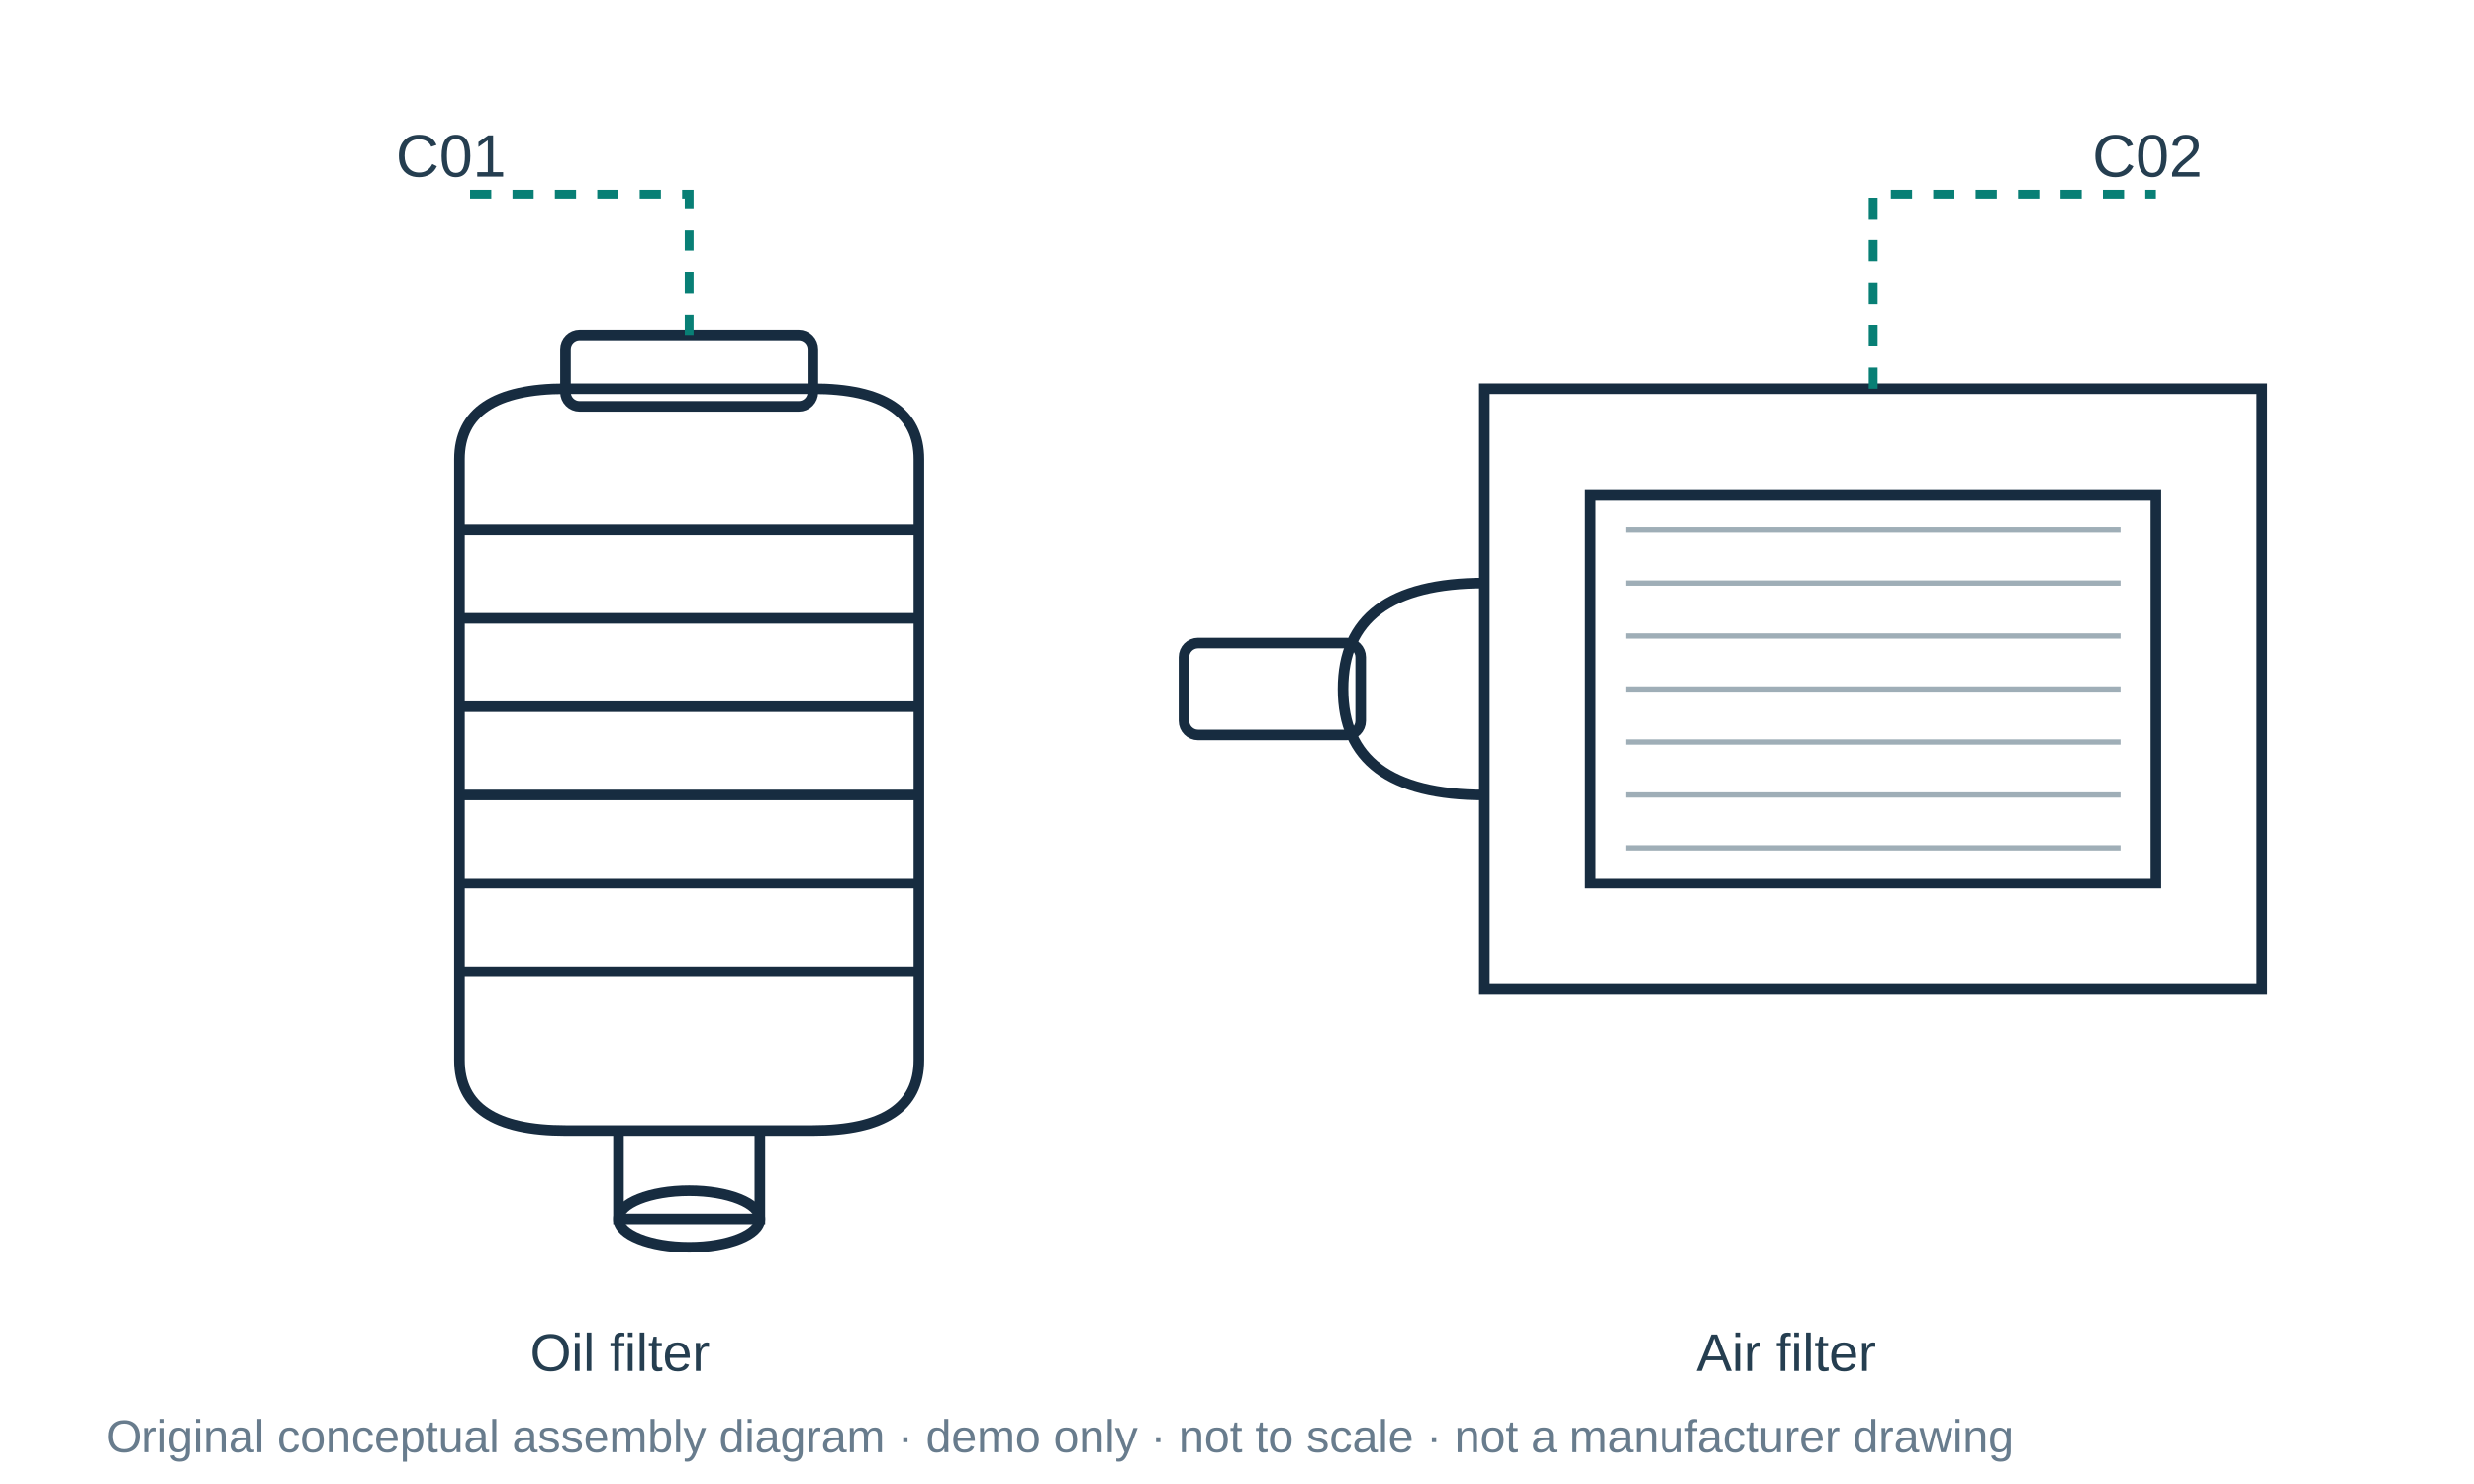
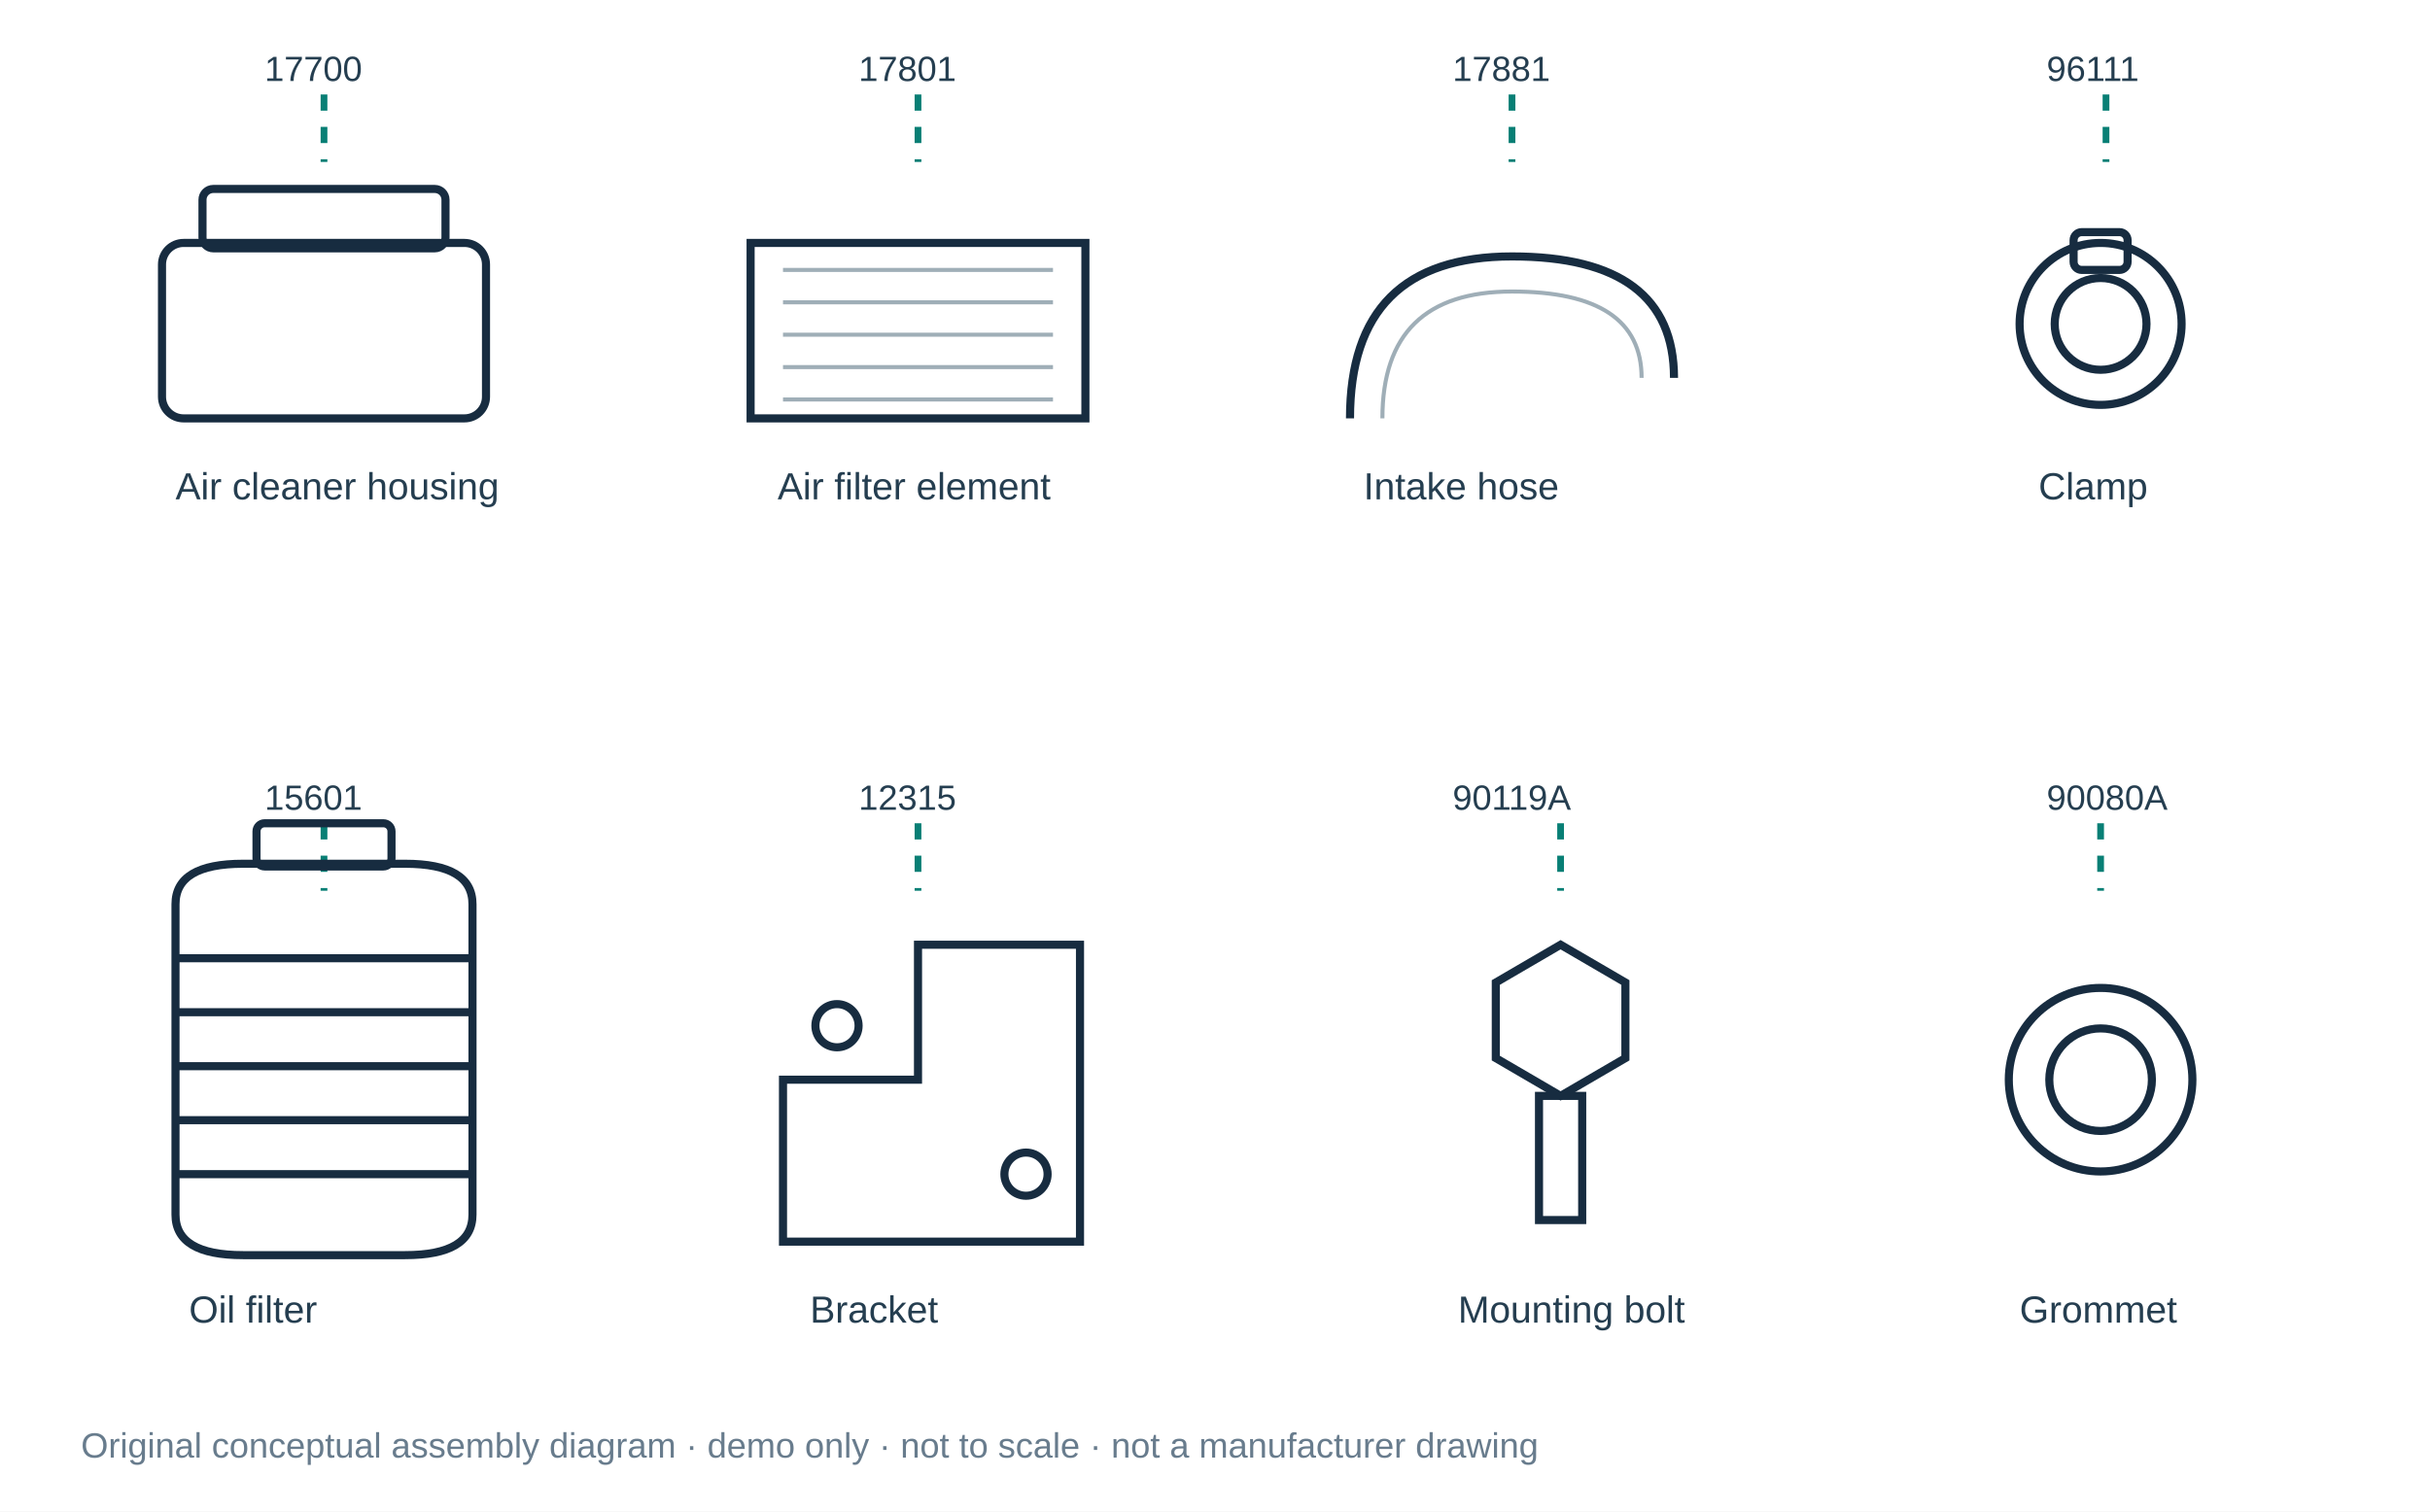
- <svg xmlns="http://www.w3.org/2000/svg" viewBox="0 0 700 420">
-   <rect width="700" height="420" fill="white" />
-   <g fill="none" stroke="#172c40" stroke-width="3">
-     <path d="M130 130Q130 110 160 110H230Q260 110 260 130V300Q260 320 230 320H160Q130 320 130 300Z" />
-     <path d="M130 150H260M130 175H260M130 200H260M130 225H260M130 250H260M130 275H260" />
-     <rect x="160" y="95" width="70" height="20" rx="4" />
-     <path d="M175 320V345H215V320" />
-     <ellipse cx="195" cy="345" rx="20" ry="8" />
+ <svg xmlns="http://www.w3.org/2000/svg" viewBox="0 0 900 560">
+   <rect width="900" height="560" fill="white" />
+   <g font-family="Arial,sans-serif" fill="#253e50" font-size="13">
+     <text x="98" y="30">17700</text>
+     <text x="318" y="30">17801</text>
+     <text x="538" y="30">17881</text>
+     <text x="758" y="30">96111</text>
+     <text x="98" y="300">15601</text>
+     <text x="318" y="300">12315</text>
+     <text x="538" y="300">90119A</text>
+     <text x="758" y="300">90080A</text>
  </g>
  <g fill="none" stroke="#087f75" stroke-width="2.5" stroke-dasharray="6 6">
-     <path d="M195 95V55H130" />
+     <path d="M120 35V60" />
+     <path d="M340 35V60" />
+     <path d="M560 35V60" />
+     <path d="M780 35V60" />
+     <path d="M120 305V330" />
+     <path d="M340 305V330" />
+     <path d="M578 305V330" />
+     <path d="M778 305V330" />
  </g>
  <g fill="none" stroke="#172c40" stroke-width="3">
-     <rect x="420" y="110" width="220" height="170" />
-     <rect x="450" y="140" width="160" height="110" />
-     <path d="M460 150L600 150M460 165L600 165M460 180L600 180M460 195L600 195M460 210L600 210M460 225L600 225M460 240L600 240" stroke="#9faeb7" stroke-width="1.5" />
-     <path d="M420 165Q380 165 380 195Q380 225 420 225" />
-     <rect x="335" y="182" width="50" height="26" rx="4" />
+     <rect x="60" y="90" width="120" height="65" rx="8" />
+     <rect x="75" y="70" width="90" height="22" rx="4" />
+     <rect x="278" y="90" width="124" height="65" />
+     <path d="M290 100L390 100M290 112L390 112M290 124L390 124M290 136L390 136M290 148L390 148" stroke="#9faeb7" stroke-width="1.5" />
+     <path d="M500 155Q500 95 560 95Q620 95 620 140" />
+     <path d="M512 155Q512 108 560 108Q608 108 608 140" stroke="#9faeb7" stroke-width="1.5" />
+     <circle cx="778" cy="120" r="30" />
+     <circle cx="778" cy="120" r="17" />
+     <rect x="768" y="86" width="20" height="14" rx="3" />
+     <path d="M65 335Q65 320 90 320H150Q175 320 175 335V450Q175 465 150 465H90Q65 465 65 450Z" />
+     <path d="M65 355H175M65 375H175M65 395H175M65 415H175M65 435H175" />
+     <rect x="95" y="305" width="50" height="16" rx="3" />
+     <path d="M290 460V400H340V350H400V460Z" />
+     <circle cx="310" cy="380" r="8" />
+     <circle cx="380" cy="435" r="8" />
+     <path d="M578 350L602 364V392L578 406L554 392V364Z" />
+     <rect x="570" y="406" width="16" height="46" />
+     <circle cx="778" cy="400" r="34" />
+     <circle cx="778" cy="400" r="19" />
  </g>
-   <g fill="none" stroke="#087f75" stroke-width="2.5" stroke-dasharray="6 6">
-     <path d="M530 110V55H610" />
+   <g font-family="Arial,sans-serif" fill="#253e50" font-size="14">
+     <text x="65" y="185">Air cleaner housing</text>
+     <text x="288" y="185">Air filter element</text>
+     <text x="505" y="185">Intake hose</text>
+     <text x="755" y="185">Clamp</text>
+     <text x="70" y="490">Oil filter</text>
+     <text x="300" y="490">Bracket</text>
+     <text x="540" y="490">Mounting bolt</text>
+     <text x="748" y="490">Grommet</text>
  </g>
-   <g font-family="Arial,sans-serif" fill="#253e50">
-     <text x="112" y="50" font-size="17">C01</text>
-     <text x="592" y="50" font-size="17">C02</text>
-     <text x="150" y="388" font-size="15">Oil filter</text>
-     <text x="480" y="388" font-size="15">Air filter</text>
-     <text x="30" y="411" font-size="13" fill="#687c8d">Original conceptual assembly diagram · demo only · not to scale · not a manufacturer drawing</text>
-   </g>
+   <text x="30" y="540" font-family="Arial,sans-serif" font-size="13" fill="#687c8d">Original conceptual assembly diagram · demo only · not to scale · not a manufacturer drawing</text>
</svg>
